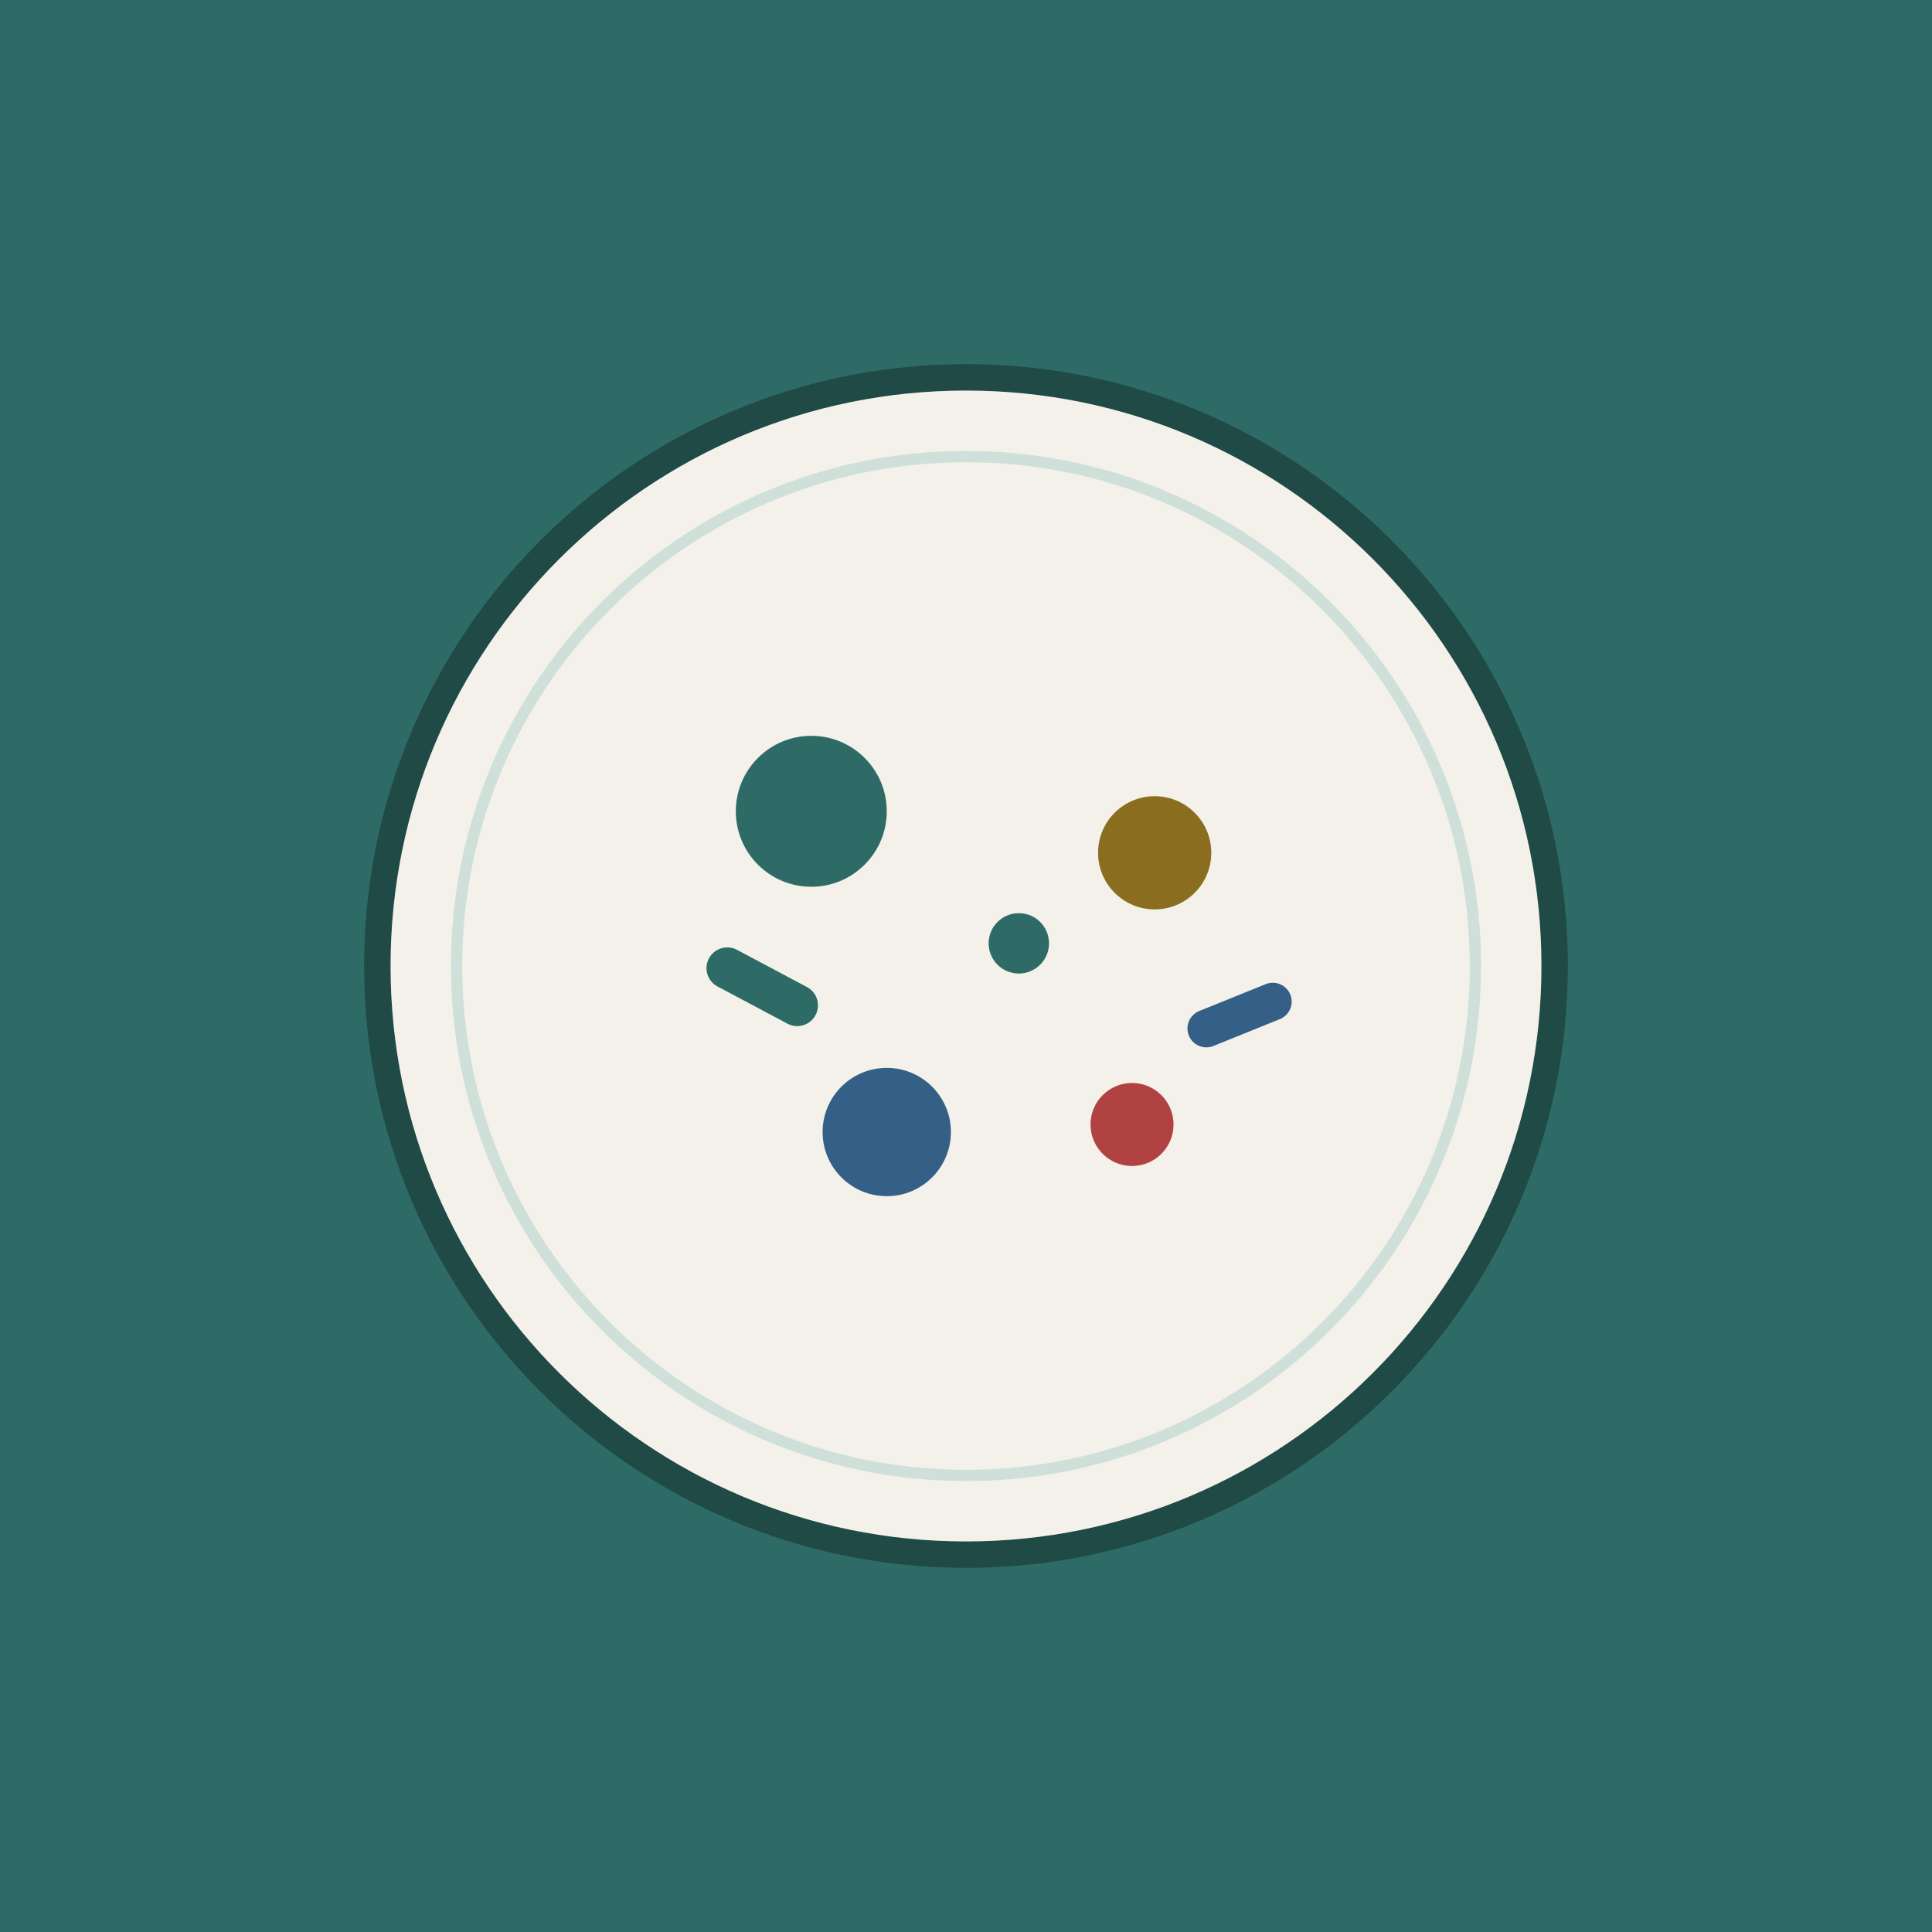
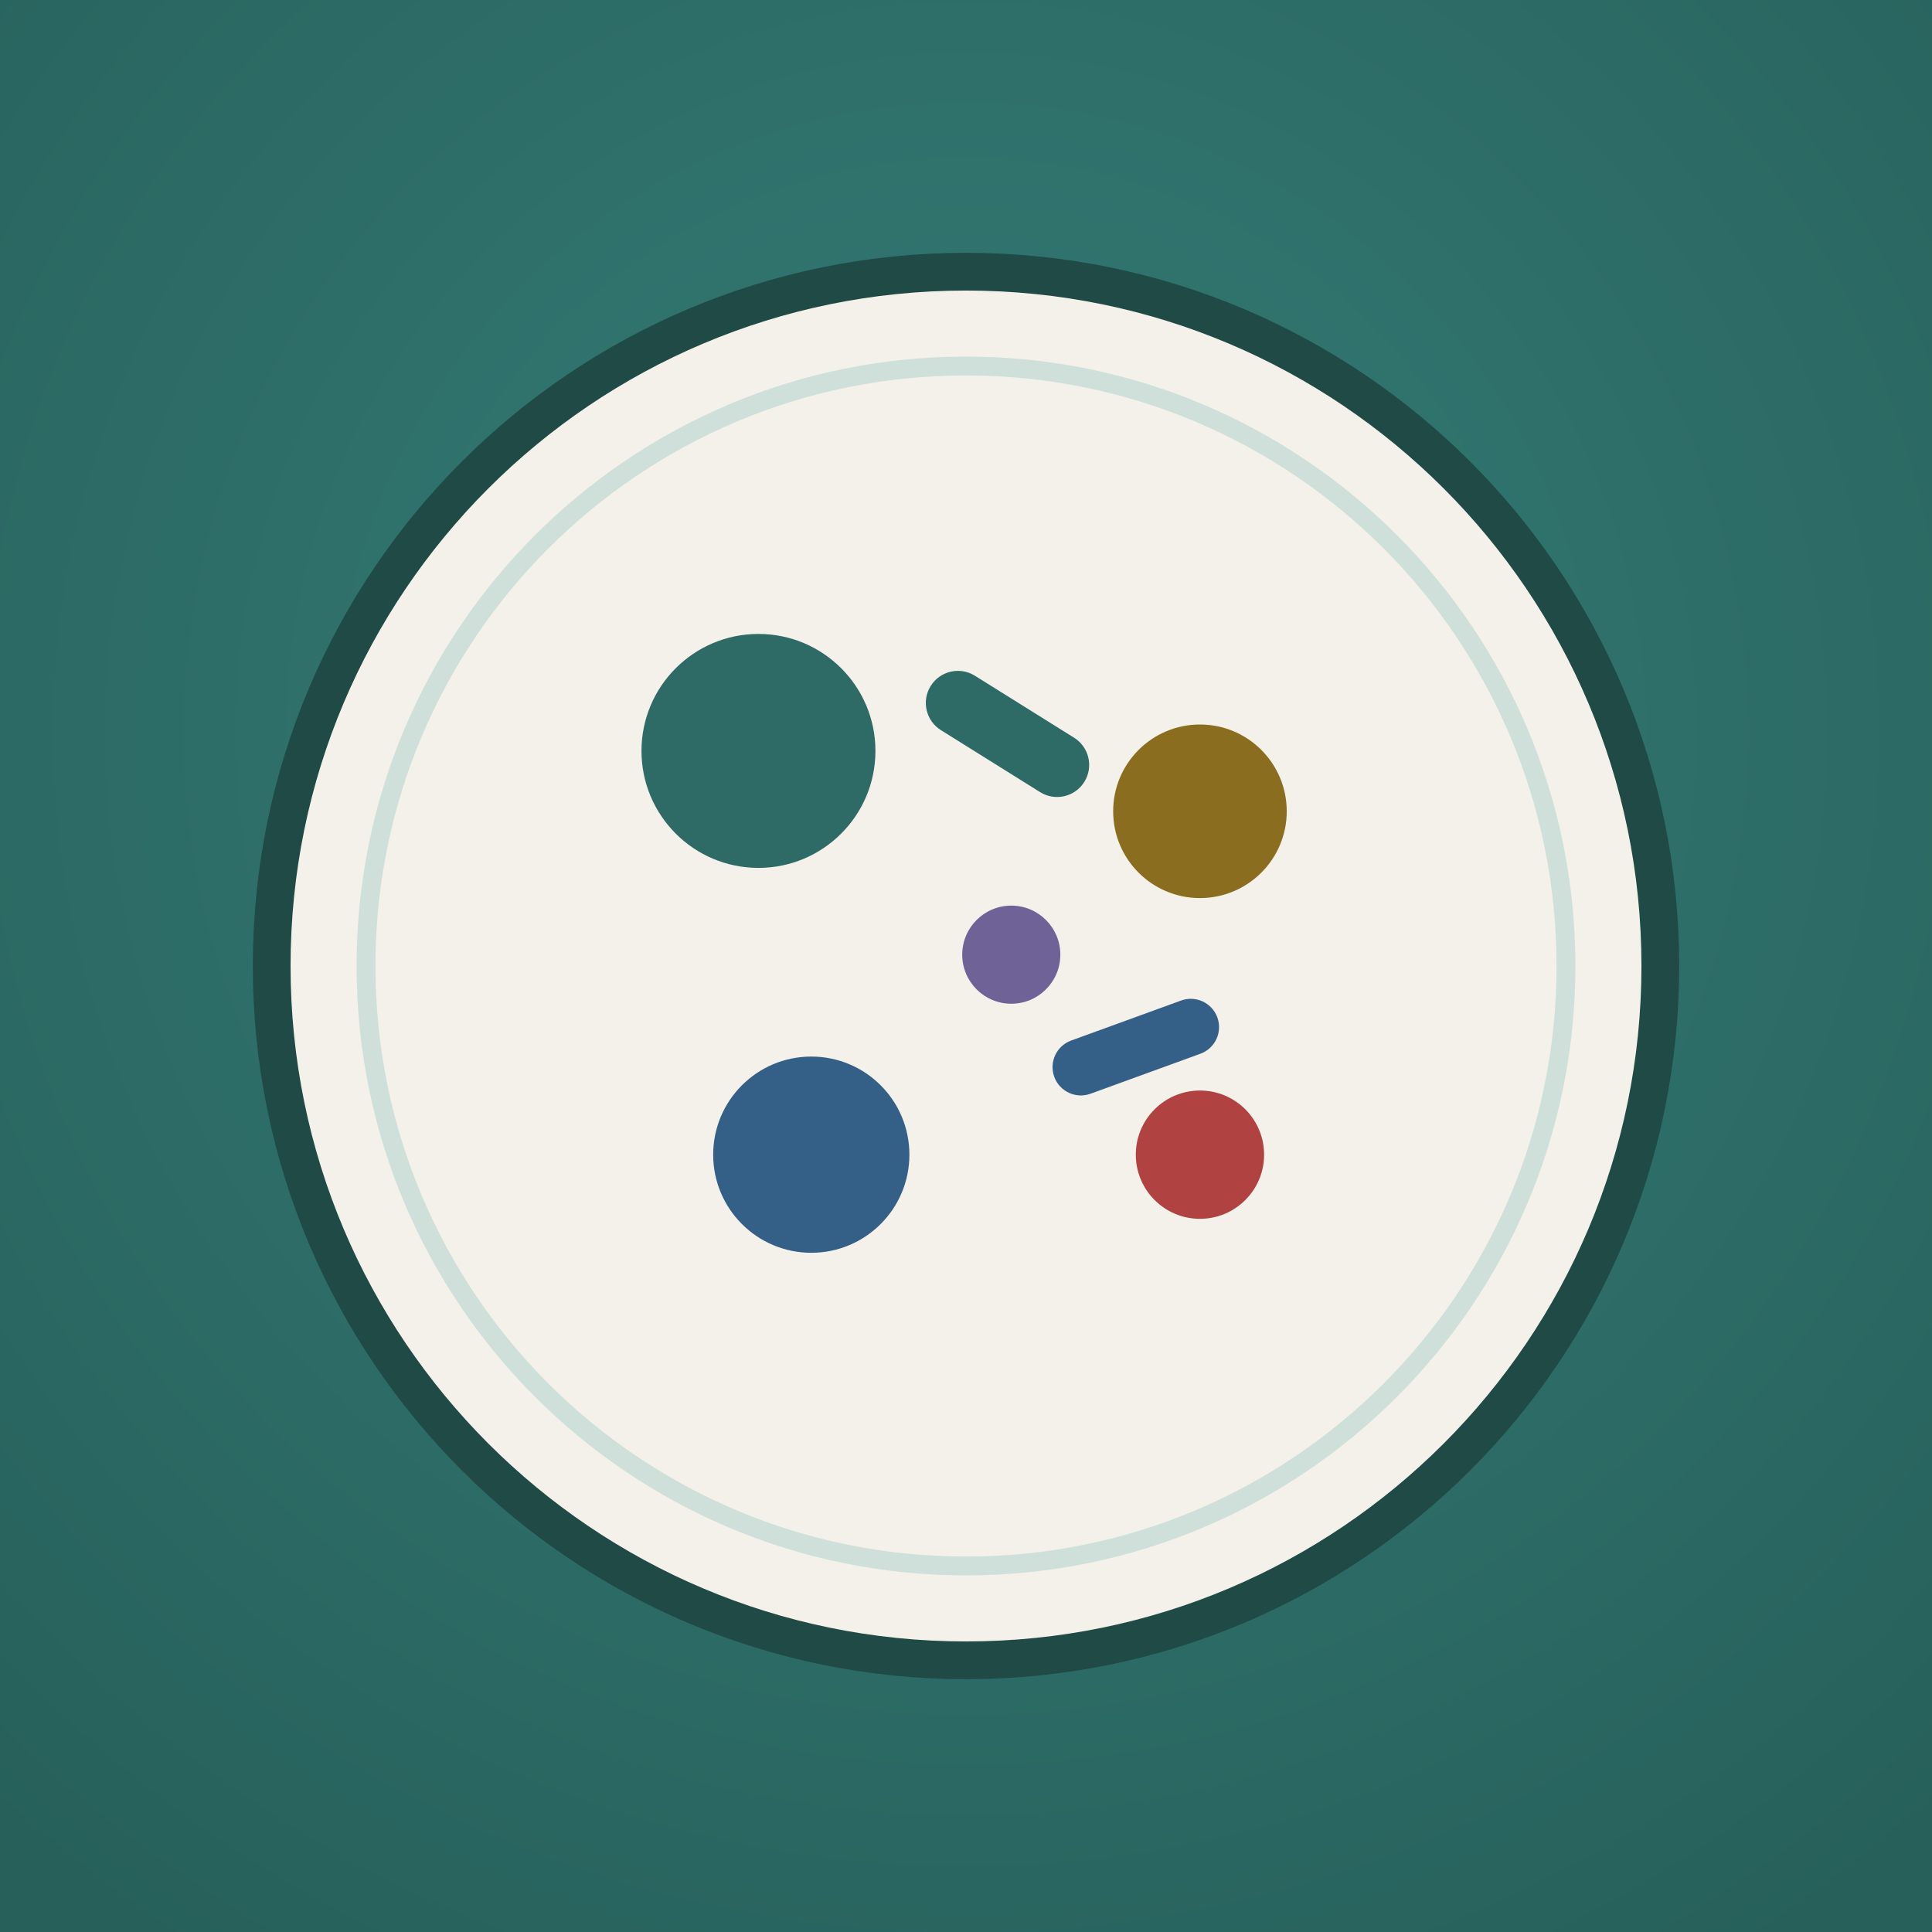
<svg xmlns="http://www.w3.org/2000/svg" viewBox="0 0 1024 1024">
-   <rect width="1024" height="1024" fill="#2e6b66" />
-   <circle cx="512" cy="512" r="312" fill="#f4f1ea" stroke="#1f4a46" stroke-width="14" />
-   <circle cx="512" cy="512" r="270" fill="none" stroke="#cfe0db" stroke-width="6" />
-   <circle cx="430" cy="430" r="40" fill="#2e6b66" />
-   <circle cx="612" cy="452" r="30" fill="#8a6d1f" />
-   <circle cx="470" cy="600" r="34" fill="#345f86" />
-   <circle cx="600" cy="596" r="22" fill="#b04242" />
-   <circle cx="540" cy="500" r="16" fill="#2e6b66" />
-   <rect x="372" y="512" width="64" height="22" rx="11" fill="#2e6b66" transform="rotate(28 404 523)" />
-   <rect x="628" y="528" width="58" height="20" rx="10" fill="#345f86" transform="rotate(-22 657 538)" />
+   <defs>
+     <radialGradient id="bg" cx="50%" cy="38%" r="75%">
+       <stop offset="0" stop-color="#357d77" />
+       <stop offset="1" stop-color="#27605b" />
+     </radialGradient>
+   </defs>
+   <rect width="1024" height="1024" fill="url(#bg)" />
+   <circle cx="512" cy="512" r="368" fill="#f4f1ea" stroke="#1f4a46" stroke-width="20" />
+   <circle cx="512" cy="512" r="318" fill="none" stroke="#cfe0db" stroke-width="10" />
+   <circle cx="402" cy="398" r="62" fill="#2e6b66" />
+   <circle cx="636" cy="430" r="46" fill="#8a6d1f" />
+   <circle cx="430" cy="612" r="52" fill="#345f86" />
+   <circle cx="636" cy="612" r="34" fill="#b04242" />
+   <circle cx="536" cy="506" r="26" fill="#6f6296" />
+   <rect x="486" y="372" width="96" height="34" rx="17" fill="#2e6b66" transform="rotate(32 534 389)" />
+   <rect x="556" y="540" width="92" height="30" rx="15" fill="#345f86" transform="rotate(-20 602 555)" />
</svg>
